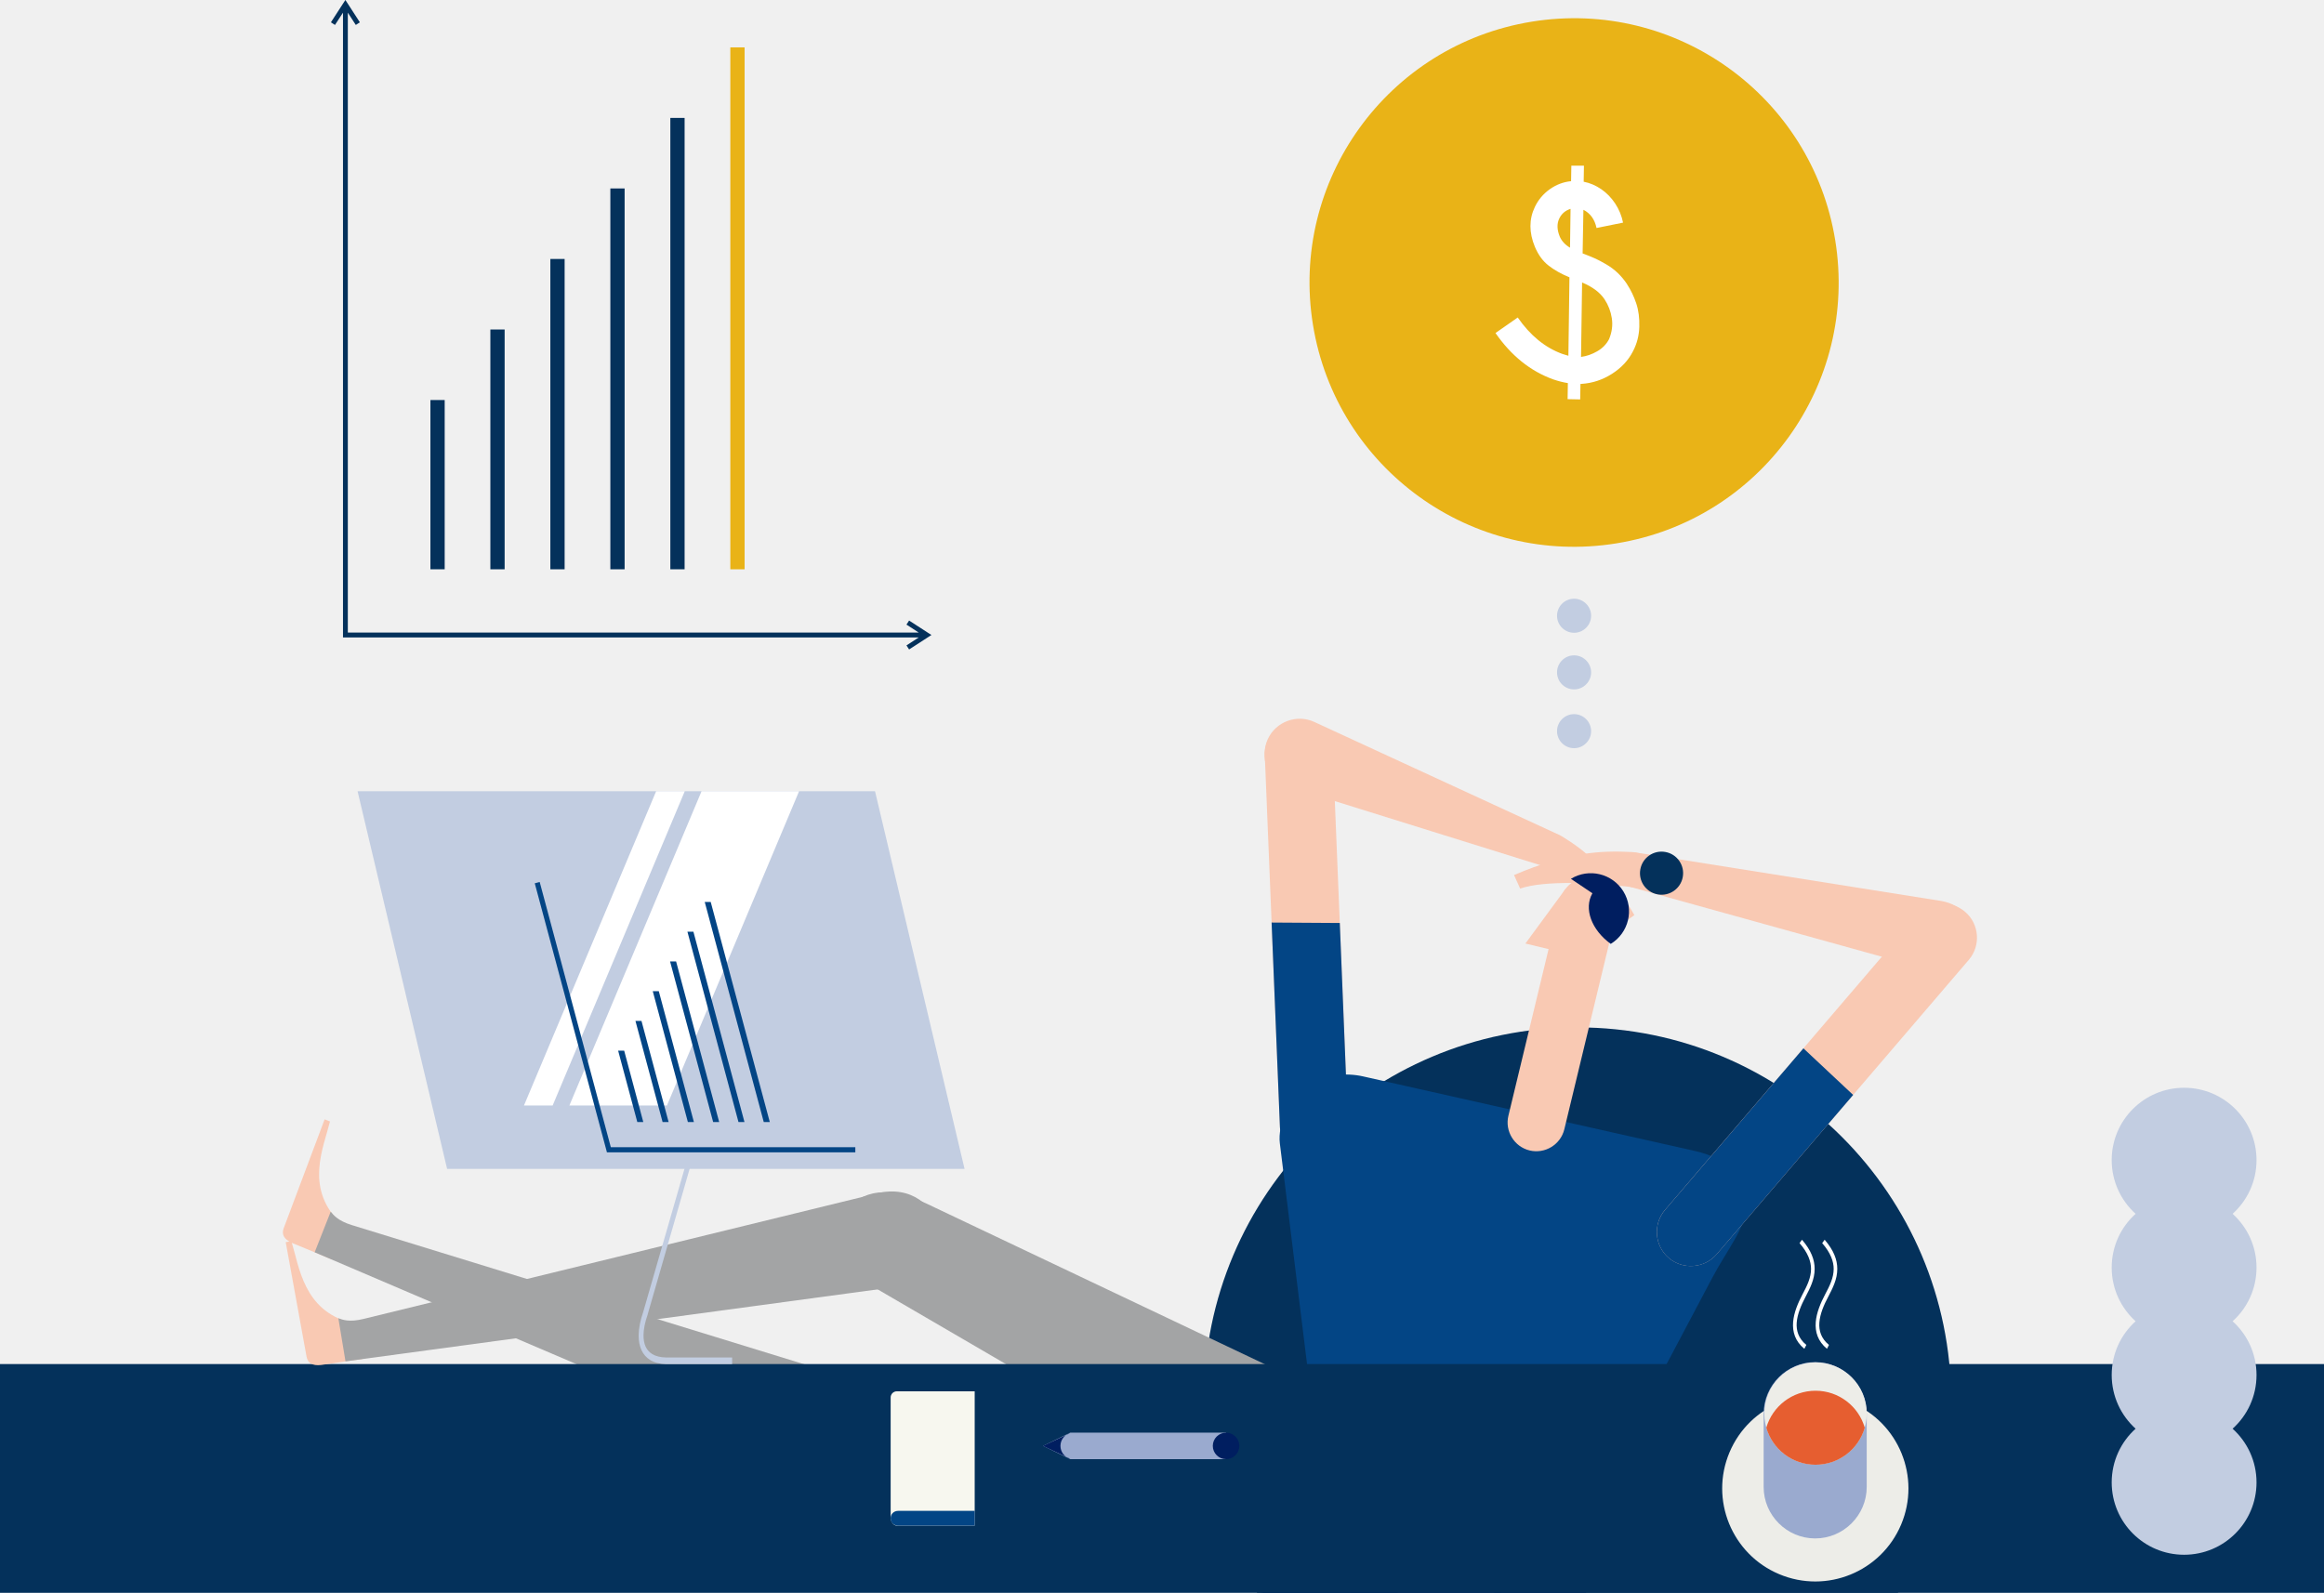
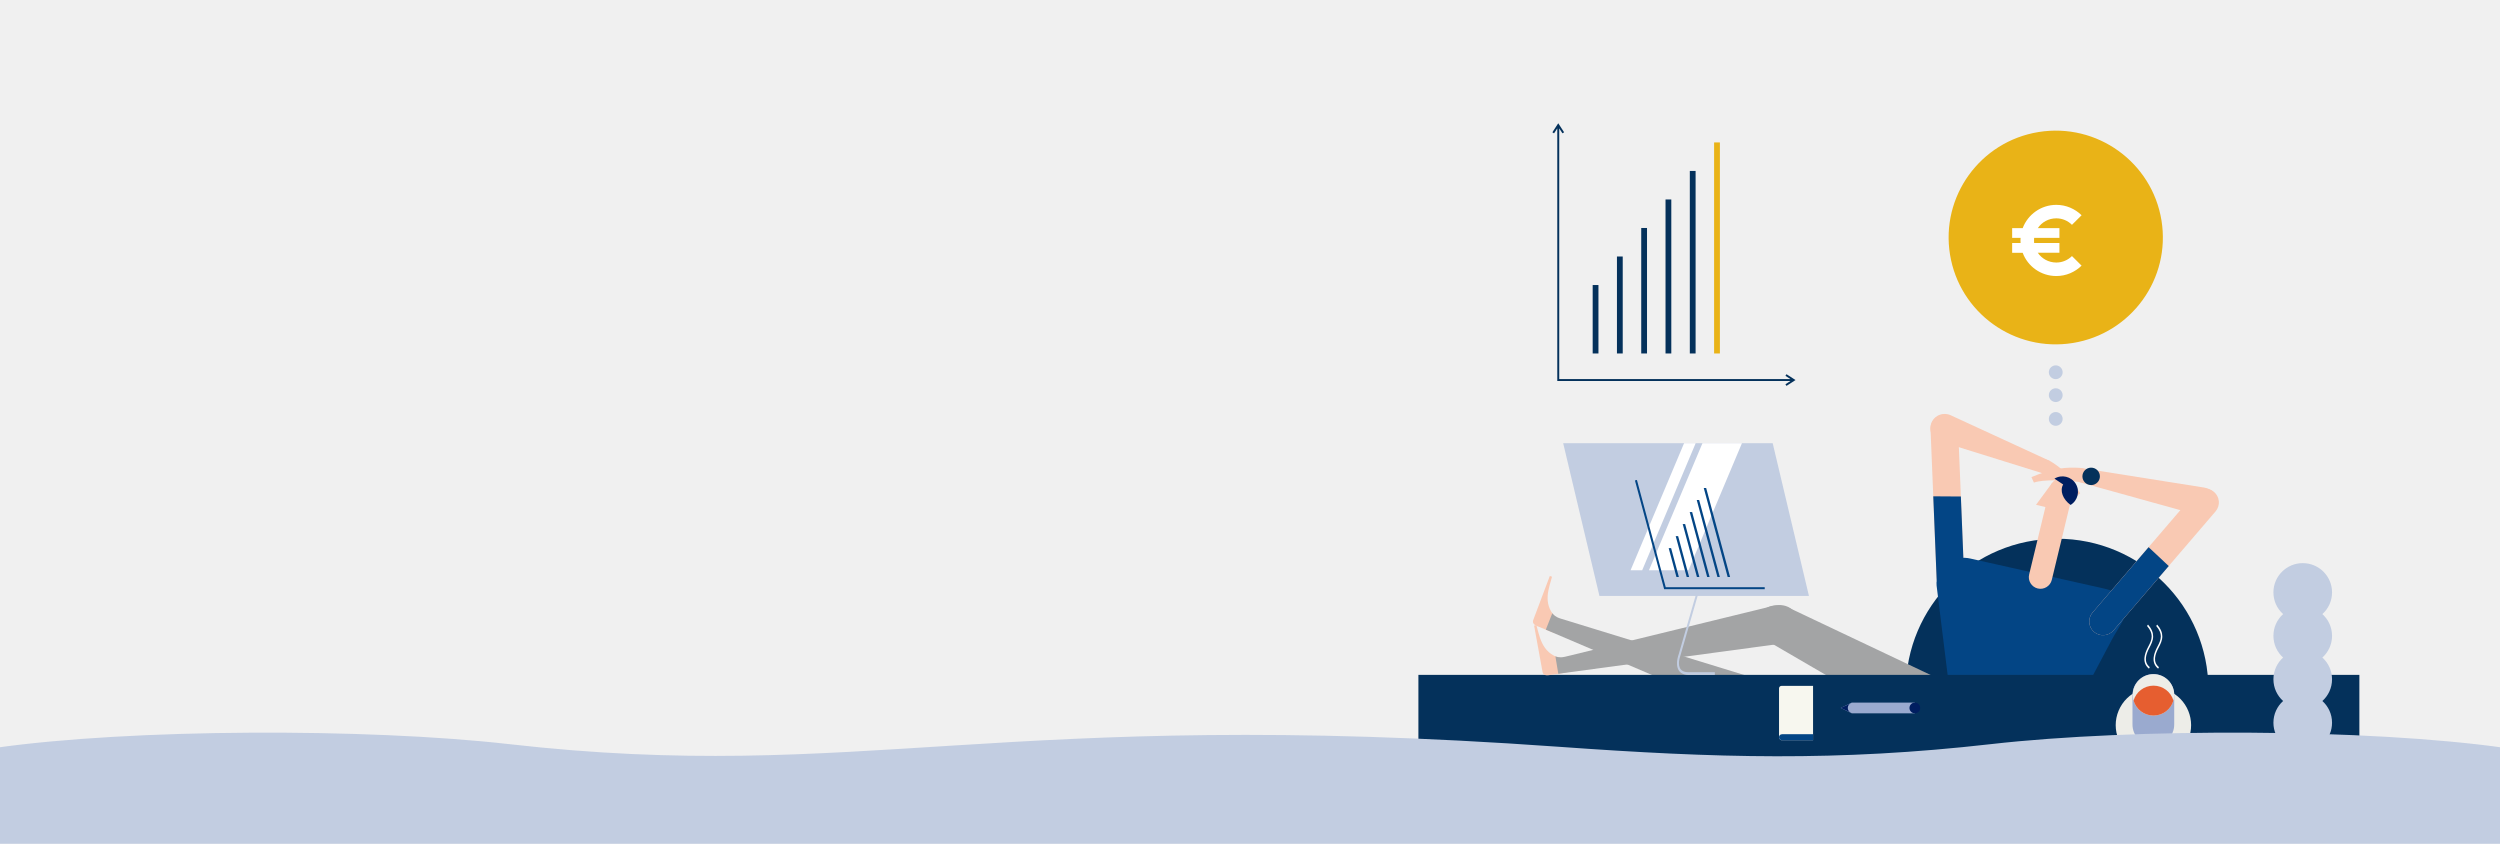
- <svg xmlns="http://www.w3.org/2000/svg" width="442" height="303" viewBox="0 0 442 303" fill="none">
-   <g clip-path="url(#clip0_797_861)">
-     <path fill-rule="evenodd" clip-rule="evenodd" d="M300.025 195.441C339.272 195.441 371.088 227.229 371.088 266.441C371.088 279.816 367.385 292.32 360.952 303H239.099C232.665 292.32 228.962 279.816 228.962 266.441C228.962 227.229 260.779 195.441 300.025 195.441Z" fill="#04315B" />
-     <path fill-rule="evenodd" clip-rule="evenodd" d="M291.698 159.008C293.047 157.484 295.728 158.263 297.143 159.142C301.466 161.828 305.738 165.118 310.84 174.082L308.628 175.663C306.157 171.956 298.794 167.428 293.826 164.866C290.425 163.544 290.065 160.866 291.707 159.016L291.698 159.008Z" fill="#F9C9B3" />
-     <path fill-rule="evenodd" clip-rule="evenodd" d="M241.118 140.611C242.642 137.28 246.63 135.799 249.955 137.33L295.267 158.229C295.728 158.455 296.155 158.681 296.549 158.899L293.818 164.858C293.642 164.808 293.466 164.758 293.298 164.691L244.401 149.441C240.9 148.353 239.593 143.942 241.118 140.611Z" fill="#F9C9B3" />
-     <path fill-rule="evenodd" clip-rule="evenodd" d="M315.623 165.109C315.255 163.075 312.197 162.171 310.295 162.079C304.49 161.795 298.35 162.029 287.954 166.457L289.118 169.034C293.767 167.411 303.636 167.938 309.994 168.708C314.082 169.578 316.067 167.586 315.623 165.117V165.109Z" fill="#F9C9B3" />
-     <path fill-rule="evenodd" clip-rule="evenodd" d="M375.637 179.179C376.207 175.563 373.275 172.039 369.128 171.378L312.658 162.406C312.072 162.322 311.527 162.264 311.016 162.213L310.002 168.692C310.203 168.75 310.405 168.809 310.606 168.859L367.076 184.544C371.122 185.665 375.076 182.794 375.645 179.179H375.637Z" fill="#F9C9B3" />
-     <path fill-rule="evenodd" clip-rule="evenodd" d="M320.046 166.825C319.653 169.051 317.525 170.541 315.288 170.139C313.06 169.746 311.569 167.62 311.971 165.385C312.365 163.159 314.492 161.669 316.729 162.071C318.957 162.464 320.448 164.59 320.046 166.825Z" fill="#04315B" />
-     <path fill-rule="evenodd" clip-rule="evenodd" d="M243.421 214.181L240.556 143.766C240.414 140.209 243.204 137.188 246.764 137.054C250.324 136.92 253.357 139.724 253.499 143.273L256.364 213.687C256.506 217.244 253.717 220.266 250.157 220.399C246.596 220.533 243.564 217.729 243.421 214.181Z" fill="#F9C9B3" />
-     <path fill-rule="evenodd" clip-rule="evenodd" d="M243.429 214.424L241.846 175.496L254.814 175.58L256.372 213.938C256.514 217.361 253.717 220.274 250.156 220.408C246.596 220.542 243.572 217.847 243.429 214.424Z" fill="#034585" />
-     <path fill-rule="evenodd" clip-rule="evenodd" d="M249.042 263.168H309.475V285.457C309.475 292.806 306.375 298.723 301.584 303H256.925C252.142 298.723 249.042 292.806 249.042 285.457V263.168Z" fill="#001E60" />
-     <path fill-rule="evenodd" clip-rule="evenodd" d="M249.025 263.052L243.413 217.487C242.969 213.88 245.222 209.159 248.548 206.657C251.656 204.313 255.987 204.028 259.254 204.765L322.216 218.918C329.328 220.517 332.168 224.258 332.26 228.694C332.352 233.163 328.557 237.591 325.718 242.956L307.941 276.56L249.025 263.06V263.052Z" fill="#034585" />
-     <path fill-rule="evenodd" clip-rule="evenodd" d="M303.409 167.042C306.333 167.745 308.151 170.717 307.447 173.638L297.52 214.817C296.817 217.738 293.843 219.554 290.919 218.851C287.996 218.148 286.178 215.177 286.881 212.255L296.808 171.077C297.512 168.156 300.486 166.339 303.409 167.042Z" fill="#F9C9B3" />
-     <path fill-rule="evenodd" clip-rule="evenodd" d="M302.865 169.93L298.769 167.176C302.195 165.084 306.66 166.163 308.754 169.578C310.848 173.002 309.768 177.463 306.35 179.555C302.689 176.91 301.181 172.851 302.857 169.93H302.865Z" fill="#001E60" />
-     <path fill-rule="evenodd" clip-rule="evenodd" d="M295.686 180.828L297.797 169.026L290.115 179.488L295.686 180.828Z" fill="#F9C9B3" />
-     <path fill-rule="evenodd" clip-rule="evenodd" d="M265.964 303L166.905 245.266C160.053 241.273 158.067 234.954 160.455 231.071C162.792 227.263 167.617 224.793 176.346 229.02L281.42 278.92C289.738 282.946 290.308 290.981 287.585 297.551C286.731 299.602 285.55 301.502 284.042 303.017H265.964V303Z" fill="#A3A4A5" />
-     <path fill-rule="evenodd" clip-rule="evenodd" d="M240.288 303L157.707 283.047C150.092 281.205 146.431 275.798 147.588 271.446C148.718 267.186 152.58 263.478 162.038 265.01L275.556 282.486C284.561 283.942 287.384 291.383 286.664 298.363C286.496 299.97 286.136 301.544 285.558 303.008H240.288V303Z" fill="#001E60" />
-     <path d="M307.437 103.361C334.865 98.913 353.49 73.091 349.038 45.688C344.586 18.284 318.742 -0.325 291.314 4.123C263.886 8.571 245.261 34.392 249.713 61.796C254.165 89.2 280.009 107.809 307.437 103.361Z" fill="#E9B317" />
-     <path d="M309.458 54.085C310.17 55.173 310.748 56.378 311.192 57.7C311.636 59.023 311.829 60.521 311.778 62.178C311.728 63.844 311.326 65.384 310.58 66.815C309.701 68.548 308.361 69.979 306.576 71.117C304.792 72.255 302.865 72.891 300.788 73.025H300.587L300.536 75.98L298.141 75.93L298.191 72.875C297.311 72.741 296.373 72.498 295.384 72.163C291.07 70.598 287.418 67.669 284.427 63.35L288.658 60.396C291.037 63.827 293.86 66.129 297.119 67.317C297.529 67.451 297.914 67.568 298.291 67.677L298.492 52.754C296.926 52.11 295.602 51.365 294.513 50.511C293.424 49.666 292.561 48.477 291.916 46.946C290.794 44.234 290.794 41.698 291.916 39.362C292.561 38.007 293.508 36.885 294.748 35.998C295.988 35.119 297.336 34.608 298.802 34.466L298.853 31.512H301.248L301.198 34.567C302.388 34.801 303.502 35.278 304.541 35.989C305.579 36.701 306.459 37.613 307.188 38.71C307.917 39.815 308.419 41.028 308.687 42.35L303.644 43.372C303.301 41.739 302.471 40.584 301.148 39.907L300.997 48.209C300.997 48.209 301.165 48.26 301.408 48.36C302.287 48.703 302.991 48.988 303.493 49.222C304.004 49.456 304.658 49.808 305.454 50.268C306.25 50.729 306.987 51.273 307.649 51.9C308.31 52.528 308.913 53.248 309.458 54.068V54.085ZM298.601 47.113L298.702 39.731C297.713 40.04 297.001 40.651 296.557 41.564C296.08 42.551 296.113 43.706 296.658 45.029C297.035 45.874 297.68 46.577 298.593 47.113H298.601ZM306.04 64.48C306.585 63.158 306.752 61.843 306.551 60.538C306.35 59.232 305.889 58.035 305.177 56.947C304.298 55.625 302.865 54.553 300.897 53.742L300.696 67.895C301.751 67.761 302.773 67.401 303.778 66.823C304.784 66.246 305.537 65.468 306.048 64.48H306.04Z" fill="white" />
-     <path fill-rule="evenodd" clip-rule="evenodd" d="M299.372 120.373C301.156 120.373 302.614 118.917 302.614 117.134C302.614 115.351 301.156 113.895 299.372 113.895C297.587 113.895 296.13 115.351 296.13 117.134C296.13 118.917 297.587 120.373 299.372 120.373Z" fill="#C2CDE1" />
-     <path fill-rule="evenodd" clip-rule="evenodd" d="M316.662 230.167L364.613 174.165C366.925 171.462 371.038 171.144 373.744 173.454C376.449 175.764 376.768 179.873 374.456 182.577L326.505 238.578C324.193 241.282 320.08 241.6 317.374 239.29C314.668 236.98 314.35 232.87 316.662 230.167Z" fill="#F9C9B3" />
-     <path fill-rule="evenodd" clip-rule="evenodd" d="M316.662 230.167L342.991 199.425L352.449 208.288L326.505 238.587C324.193 241.29 320.08 241.608 317.374 239.298C314.668 236.988 314.35 232.879 316.662 230.175V230.167Z" fill="#034585" />
-     <path fill-rule="evenodd" clip-rule="evenodd" d="M68.156 238.269C67.243 240.713 64.043 239.943 62.627 239.382C61.212 238.821 62.401 239.29 62.292 239.24C60.893 238.654 56.177 236.695 55.507 236.427C53.949 235.716 53.555 234.787 53.932 233.707L61.739 212.934L62.761 213.335C61.547 218.257 58.037 225.723 64.353 232.268C65.584 233.548 69.915 233.582 68.156 238.277V238.269Z" fill="#F9C9B3" />
-     <path fill-rule="evenodd" clip-rule="evenodd" d="M157.104 279.791L59.846 238.218L62.895 230.493C63.398 231.104 64.244 232.226 66.908 233.046L163.076 262.633C175.734 266.525 170.122 285.357 157.104 279.791Z" fill="#A3A4A5" />
-     <path d="M84.575 76.097H81.861V108.295H84.575V76.097Z" fill="#04315B" />
-     <path d="M95.976 62.681H93.262V108.296H95.976V62.681Z" fill="#04315B" />
-     <path d="M107.386 49.264H104.672V108.296H107.386V49.264Z" fill="#04315B" />
-     <path d="M118.795 35.848H116.081V108.296H118.795V35.848Z" fill="#04315B" />
-     <path d="M130.205 22.431H127.491V108.295H130.205V22.431Z" fill="#04315B" />
-     <path d="M141.615 9.014H138.9V108.296H141.615V9.014Z" fill="#E9B317" />
-     <path d="M66.078 0.594L68.441 4.243L67.67 4.746L66.154 2.41V120.331H174.738L172.4 118.816L172.903 118.046L176.547 120.407L177.15 120.792L176.547 121.185L172.903 123.545L172.652 123.16L172.4 122.775L174.738 121.26H65.693H65.232V120.792V2.41L63.708 4.746L63.322 4.495L62.937 4.243L65.299 0.594L65.693 0L66.078 0.594Z" fill="#04315B" />
-     <path d="M442 259.478H0V303H442V259.478Z" fill="#04315B" />
-     <path fill-rule="evenodd" clip-rule="evenodd" d="M72.856 254.757C73.325 257.318 70.183 258.297 68.684 258.548C67.184 258.791 68.441 258.582 68.324 258.599C66.824 258.816 61.773 259.553 61.061 259.662C59.36 259.854 58.548 259.252 58.313 258.13L54.342 236.293L55.423 236.118C56.906 240.964 57.735 249.174 66.514 251.551C68.231 252.012 71.968 249.827 72.864 254.757H72.856Z" fill="#F9C9B3" />
-     <path fill-rule="evenodd" clip-rule="evenodd" d="M170.532 244.789L65.71 258.967L64.353 250.773C65.098 251.041 66.405 251.568 69.111 250.907L166.846 227.003C179.713 223.856 184.564 242.897 170.532 244.789Z" fill="#A3A4A5" />
-     <path d="M131.294 221.889L123.185 250.02V250.053C122.657 251.552 122.397 252.874 122.389 254.004C122.389 254.849 122.515 255.569 122.791 256.172C123.068 256.766 123.478 257.235 124.039 257.578C124.71 257.988 125.572 258.206 126.636 258.231H139.244V259.486H126.636C125.438 259.461 124.441 259.202 123.662 258.716C122.925 258.264 122.372 257.628 122.004 256.833C121.635 256.038 121.459 255.084 121.468 253.996C121.476 252.698 121.769 251.208 122.339 249.551L130.439 221.446L131.319 221.889H131.294Z" fill="#C2CDE1" />
-     <path fill-rule="evenodd" clip-rule="evenodd" d="M68.005 150.512H166.419L183.45 222.358H85.036L68.005 150.512Z" fill="#C2CDE1" />
-     <path fill-rule="evenodd" clip-rule="evenodd" d="M133.43 150.512H151.977L126.846 210.297H108.291L133.43 150.512Z" fill="white" />
-     <path fill-rule="evenodd" clip-rule="evenodd" d="M124.793 150.512H130.239L105.107 210.297H99.654L124.793 150.512Z" fill="white" />
-     <path fill-rule="evenodd" clip-rule="evenodd" d="M117.564 199.869H118.712L122.347 213.444H121.208L117.564 199.869Z" fill="#034585" />
-     <path fill-rule="evenodd" clip-rule="evenodd" d="M120.856 194.21H122.004L127.164 213.444H126.016L120.856 194.21Z" fill="#034585" />
-     <path fill-rule="evenodd" clip-rule="evenodd" d="M124.148 188.553H125.296L131.973 213.444H130.825L124.148 188.553Z" fill="#034585" />
-     <path fill-rule="evenodd" clip-rule="evenodd" d="M127.44 182.895H128.588L136.781 213.444H135.633L127.44 182.895Z" fill="#034585" />
-     <path fill-rule="evenodd" clip-rule="evenodd" d="M130.741 177.237H131.88L141.59 213.444H140.45L130.741 177.237Z" fill="#034585" />
-     <path fill-rule="evenodd" clip-rule="evenodd" d="M134.033 171.579H135.172L146.406 213.444H145.258L134.033 171.579Z" fill="#034585" />
-     <path d="M102.644 167.779L116.173 218.232H162.674V219.203H115.805H115.428L115.336 218.843L101.706 168.03L102.644 167.779Z" fill="#034585" />
-     <path fill-rule="evenodd" clip-rule="evenodd" d="M170.566 264.667H185.377V290.228H170.566C169.921 290.228 169.393 289.399 169.393 288.755V265.839C169.393 265.194 169.921 264.667 170.566 264.667Z" fill="#F7F7EF" />
-     <path fill-rule="evenodd" clip-rule="evenodd" d="M170.868 287.407H185.385V290.228H170.868C168.899 290.228 168.899 287.407 170.868 287.407Z" fill="#034585" />
-     <path fill-rule="evenodd" clip-rule="evenodd" d="M203.555 272.534L198.369 275.053L203.555 277.573H233.184V275.053V272.534H203.555Z" fill="#9AAACF" />
-     <path fill-rule="evenodd" clip-rule="evenodd" d="M230.663 275.053C230.663 276.443 231.794 277.573 233.185 277.573C234.575 277.573 235.706 276.443 235.706 275.053C235.706 273.664 234.575 272.534 233.185 272.534C231.794 272.534 230.663 273.664 230.663 275.053Z" fill="#001E60" />
-     <path fill-rule="evenodd" clip-rule="evenodd" d="M203.555 277.489L198.361 275.054L203.555 272.618C202.449 272.911 201.687 273.915 201.687 275.054C201.687 276.192 202.457 277.196 203.555 277.489Z" fill="#001E60" />
-     <path fill-rule="evenodd" clip-rule="evenodd" d="M406.171 271.781C403.373 274.3 401.623 277.941 401.623 282.001C401.623 289.6 407.788 295.76 415.394 295.76C423.001 295.76 429.166 289.6 429.166 282.001C429.166 277.941 427.407 274.3 424.618 271.781C427.416 269.262 429.166 265.621 429.166 261.562C429.166 257.502 427.407 253.862 424.618 251.342C427.416 248.823 429.166 245.182 429.166 241.123C429.166 237.064 427.407 233.423 424.618 230.904C427.416 228.384 429.166 224.743 429.166 220.684C429.166 213.084 423.001 206.924 415.394 206.924C407.788 206.924 401.623 213.084 401.623 220.684C401.623 224.743 403.382 228.384 406.171 230.904C403.373 233.423 401.623 237.064 401.623 241.123C401.623 245.182 403.382 248.823 406.171 251.342C403.373 253.862 401.623 257.502 401.623 261.562C401.623 265.621 403.382 269.262 406.171 271.781Z" fill="#C2CDE1" />
-     <path fill-rule="evenodd" clip-rule="evenodd" d="M299.372 131.145C301.156 131.145 302.614 129.688 302.614 127.906C302.614 126.123 301.156 124.667 299.372 124.667C297.587 124.667 296.13 126.123 296.13 127.906C296.13 129.688 297.587 131.145 299.372 131.145Z" fill="#C2CDE1" />
-     <path fill-rule="evenodd" clip-rule="evenodd" d="M299.372 142.327C301.156 142.327 302.614 140.87 302.614 139.088C302.614 137.305 301.156 135.849 299.372 135.849C297.587 135.849 296.13 137.305 296.13 139.088C296.13 140.87 297.587 142.327 299.372 142.327Z" fill="#C2CDE1" />
-     <path d="M361.577 290.009C365.37 281.002 361.137 270.628 352.122 266.838C343.107 263.048 332.724 267.278 328.931 276.285C325.138 285.292 329.371 295.666 338.386 299.455C347.4 303.245 357.784 299.016 361.577 290.009Z" fill="#EDEDE8" />
-     <path fill-rule="evenodd" clip-rule="evenodd" d="M345.228 259.118C339.833 259.118 335.427 263.529 335.427 268.91V282.863C335.427 288.253 339.841 292.655 345.228 292.655C350.623 292.655 355.029 288.244 355.029 282.863V268.91C355.029 263.52 350.614 259.118 345.228 259.118Z" fill="#9AAACF" />
-     <path fill-rule="evenodd" clip-rule="evenodd" d="M345.295 259.16C339.908 259.16 335.552 263.52 335.552 268.894C335.552 274.267 339.917 278.628 345.295 278.628C350.673 278.628 355.037 274.267 355.037 268.894C355.037 263.52 350.673 259.16 345.295 259.16Z" fill="#EDEDE8" />
-     <path fill-rule="evenodd" clip-rule="evenodd" d="M335.929 271.597C337.102 275.665 340.847 278.636 345.295 278.636C349.743 278.636 353.488 275.665 354.66 271.597C353.488 267.529 349.743 264.558 345.295 264.558C340.847 264.558 337.102 267.529 335.929 271.597Z" fill="#E65E30" />
-     <path d="M347.021 235.825C347.9 236.846 348.503 237.8 348.88 238.712C349.274 239.641 349.433 240.528 349.433 241.374C349.433 242.37 349.215 243.299 348.88 244.186C348.554 245.048 348.126 245.877 347.699 246.697C346.87 248.254 346.149 249.961 346.024 251.576C345.906 253.125 346.35 254.615 347.85 255.845L347.473 256.582C345.714 255.134 345.194 253.359 345.337 251.501C345.479 249.71 346.25 247.877 347.129 246.212C347.548 245.425 347.959 244.63 348.26 243.818C348.554 243.031 348.746 242.219 348.746 241.382C348.746 240.671 348.604 239.926 348.269 239.122C347.925 238.294 347.372 237.415 346.56 236.478L347.029 235.833L347.021 235.825Z" fill="white" />
-     <path d="M342.715 235.825C343.594 236.846 344.198 237.8 344.575 238.712C344.968 239.641 345.127 240.528 345.127 241.374C345.127 242.37 344.91 243.299 344.575 244.186C344.248 245.048 343.821 245.877 343.393 246.697C342.564 248.254 341.844 249.961 341.718 251.576C341.601 253.125 342.045 254.615 343.544 255.845L343.167 256.582C341.408 255.134 340.889 253.359 341.031 251.501C341.174 249.71 341.944 247.877 342.824 246.212C343.243 245.425 343.653 244.63 343.955 243.818C344.248 243.031 344.441 242.219 344.441 241.382C344.441 240.671 344.298 239.926 343.963 239.122C343.62 238.294 343.067 237.415 342.254 236.478L342.723 235.833L342.715 235.825Z" fill="white" />
+ <svg xmlns="http://www.w3.org/2000/svg" width="1440" height="486" viewBox="0 0 1440 486" fill="none">
+   <g clip-path="url(#clip0_1380_11)">
+     <path fill-rule="evenodd" clip-rule="evenodd" d="M1184.9 310.302C1233.03 310.302 1272.04 349.224 1272.04 397.236C1272.04 413.613 1267.5 428.923 1259.61 442H1110.19C1102.3 428.923 1097.76 413.613 1097.76 397.236C1097.76 349.224 1136.78 310.302 1184.9 310.302Z" fill="#04315B" />
+     <path fill-rule="evenodd" clip-rule="evenodd" d="M1174.69 265.692C1176.35 263.827 1179.63 264.78 1181.37 265.856C1186.67 269.146 1191.91 273.174 1198.17 284.149L1195.45 286.086C1192.42 281.546 1183.39 276.002 1177.3 272.866C1173.13 271.247 1172.69 267.968 1174.7 265.703L1174.69 265.692Z" fill="#F9C9B3" />
+     <path fill-rule="evenodd" clip-rule="evenodd" d="M1112.67 243.167C1114.54 239.088 1119.43 237.275 1123.51 239.15L1179.07 264.739C1179.63 265.016 1180.16 265.293 1180.64 265.559L1177.29 272.856C1177.08 272.794 1176.86 272.733 1176.66 272.651L1116.7 253.979C1112.4 252.647 1110.8 247.246 1112.67 243.167Z" fill="#F9C9B3" />
+     <path fill-rule="evenodd" clip-rule="evenodd" d="M1204.03 273.163C1203.58 270.673 1199.83 269.566 1197.5 269.454C1190.38 269.105 1182.85 269.392 1170.1 274.813L1171.53 277.97C1177.23 275.982 1189.33 276.627 1197.13 277.57C1202.14 278.636 1204.58 276.197 1204.03 273.174V273.163Z" fill="#F9C9B3" />
+     <path fill-rule="evenodd" clip-rule="evenodd" d="M1277.62 290.39C1278.32 285.963 1274.73 281.649 1269.64 280.839L1200.4 269.853C1199.68 269.751 1199.01 269.679 1198.38 269.618L1197.14 277.55C1197.39 277.621 1197.63 277.693 1197.88 277.755L1267.12 296.959C1272.09 298.333 1276.93 294.818 1277.63 290.39H1277.62Z" fill="#F9C9B3" />
+     <path fill-rule="evenodd" clip-rule="evenodd" d="M1209.46 275.264C1208.97 277.99 1206.36 279.814 1203.62 279.323C1200.89 278.841 1199.06 276.238 1199.55 273.502C1200.04 270.776 1202.64 268.952 1205.39 269.443C1208.12 269.925 1209.95 272.528 1209.46 275.264Z" fill="#04315B" />
+     <path fill-rule="evenodd" clip-rule="evenodd" d="M1115.49 333.248L1111.98 247.031C1111.81 242.675 1115.23 238.976 1119.59 238.812C1123.96 238.648 1127.68 242.081 1127.85 246.426L1131.36 332.643C1131.54 336.998 1128.12 340.698 1123.75 340.862C1119.39 341.026 1115.67 337.593 1115.49 333.248Z" fill="#F9C9B3" />
+     <path fill-rule="evenodd" clip-rule="evenodd" d="M1115.5 333.545L1113.56 285.881L1129.46 285.984L1131.37 332.951C1131.55 337.142 1128.12 340.708 1123.75 340.872C1119.39 341.036 1115.68 337.737 1115.5 333.545Z" fill="#034585" />
+     <path fill-rule="evenodd" clip-rule="evenodd" d="M1122.39 393.229H1196.49V420.52C1196.49 429.518 1192.69 436.763 1186.81 442H1132.05C1126.19 436.763 1122.39 429.518 1122.39 420.52V393.229Z" fill="#001E60" />
+     <path fill-rule="evenodd" clip-rule="evenodd" d="M1122.37 393.086L1115.48 337.296C1114.94 332.879 1117.7 327.099 1121.78 324.035C1125.59 321.165 1130.9 320.817 1134.91 321.719L1212.12 339.048C1220.84 341.006 1224.32 345.586 1224.43 351.018C1224.55 356.49 1219.89 361.912 1216.41 368.481L1194.61 409.627L1122.37 393.096V393.086Z" fill="#034585" />
+     <path fill-rule="evenodd" clip-rule="evenodd" d="M1189.05 275.531C1192.64 276.392 1194.87 280.03 1194.01 283.606L1181.83 334.027C1180.97 337.603 1177.32 339.827 1173.74 338.966C1170.15 338.106 1167.92 334.467 1168.79 330.891L1180.96 280.47C1181.82 276.894 1185.47 274.67 1189.05 275.531Z" fill="#F9C9B3" />
+     <path fill-rule="evenodd" clip-rule="evenodd" d="M1188.39 279.066L1183.36 275.695C1187.56 273.133 1193.04 274.455 1195.61 278.636C1198.18 282.827 1196.85 288.289 1192.66 290.851C1188.17 287.613 1186.32 282.643 1188.38 279.066H1188.39Z" fill="#001E60" />
+     <path fill-rule="evenodd" clip-rule="evenodd" d="M1179.58 292.409L1182.17 277.959L1172.75 290.77L1179.58 292.409Z" fill="#F9C9B3" />
+     <path fill-rule="evenodd" clip-rule="evenodd" d="M1143.14 442L1021.67 371.309C1013.26 366.421 1010.83 358.684 1013.76 353.928C1016.62 349.266 1022.54 346.242 1033.24 351.418L1162.09 412.517C1172.29 417.446 1172.99 427.284 1169.65 435.329C1168.6 437.84 1167.15 440.166 1165.3 442.021H1143.14V442Z" fill="#A3A4A5" />
+     <path fill-rule="evenodd" clip-rule="evenodd" d="M1111.65 442L1010.39 417.569C1001.05 415.314 996.561 408.694 997.978 403.365C999.365 398.149 1004.1 393.609 1015.7 395.484L1154.9 416.882C1165.94 418.665 1169.4 427.776 1168.52 436.323C1168.31 438.29 1167.87 440.217 1167.16 442.01H1111.65V442Z" fill="#001E60" />
+     <path d="M1193.99 197.558C1227.63 192.111 1250.47 160.495 1245.01 126.941C1239.55 93.387 1207.86 70.602 1174.22 76.048C1140.59 81.495 1117.75 113.111 1123.21 146.665C1128.67 180.219 1160.36 203.004 1193.99 197.558Z" fill="#E9B317" />
+     <g clip-path="url(#clip1_1380_11)">
+       <path d="M1193.45 147.495L1198.99 153.014C1195.23 156.694 1190.1 158.993 1184.43 158.993C1175.53 158.993 1167.95 153.414 1165.06 145.596H1159V139.963H1163.86C1163.8 139.503 1163.8 138.983 1163.8 138.523C1163.8 138.003 1163.8 137.543 1163.86 137.03H1159V131.398H1165.07C1168.02 123.579 1175.59 118 1184.43 118C1190.1 118 1195.24 120.3 1199 123.979L1193.45 129.498C1191.14 127.199 1187.96 125.759 1184.43 125.759C1179.98 125.759 1176.05 127.998 1173.8 131.391H1186.23V137.024H1171.66C1171.66 137.543 1171.6 138.003 1171.6 138.517C1171.6 138.977 1171.6 139.497 1171.66 139.956H1186.23V145.589H1173.75C1176.06 148.982 1179.99 151.221 1184.44 151.221C1187.96 151.221 1191.15 149.781 1193.46 147.482L1193.45 147.495Z" fill="white" />
+     </g>
+     <path fill-rule="evenodd" clip-rule="evenodd" d="M1184.1 218.388C1186.29 218.388 1188.08 216.604 1188.08 214.422C1188.08 212.239 1186.29 210.456 1184.1 210.456C1181.91 210.456 1180.13 212.239 1180.13 214.422C1180.13 216.604 1181.91 218.388 1184.1 218.388Z" fill="#C2CDE1" />
+     <path fill-rule="evenodd" clip-rule="evenodd" d="M1205.31 352.822L1264.1 284.252C1266.94 280.942 1271.98 280.552 1275.3 283.381C1278.62 286.209 1279.01 291.241 1276.17 294.551L1217.38 363.121C1214.54 366.431 1209.5 366.821 1206.18 363.992C1202.86 361.164 1202.47 356.132 1205.31 352.822Z" fill="#F9C9B3" />
+     <path fill-rule="evenodd" clip-rule="evenodd" d="M1205.31 352.821L1237.59 315.18L1249.19 326.033L1217.38 363.131C1214.54 366.441 1209.5 366.83 1206.18 364.002C1202.86 361.173 1202.47 356.142 1205.31 352.832V352.821Z" fill="#034585" />
+     <path fill-rule="evenodd" clip-rule="evenodd" d="M900.576 362.742C899.456 365.734 895.532 364.791 893.796 364.105C892.06 363.418 893.519 363.992 893.385 363.93C891.67 363.213 885.886 360.815 885.065 360.487C883.154 359.616 882.671 358.478 883.133 357.156L892.707 331.721L893.96 332.213C892.471 338.238 888.167 347.38 895.912 355.394C897.422 356.962 902.733 357.003 900.576 362.752V362.742Z" fill="#F9C9B3" />
+     <path fill-rule="evenodd" clip-rule="evenodd" d="M1009.65 413.582L890.386 362.68L894.125 353.221C894.741 353.969 895.779 355.343 899.045 356.347L1016.97 392.574C1032.49 397.339 1025.61 420.397 1009.65 413.582Z" fill="#A3A4A5" />
+     <path d="M920.71 164.175H917.381V203.6H920.71V164.175Z" fill="#04315B" />
+     <path d="M934.691 147.748H931.362V203.599H934.691V147.748Z" fill="#04315B" />
+     <path d="M948.681 131.32H945.353V203.599H948.681V131.32Z" fill="#04315B" />
+     <path d="M962.672 114.893H959.344V203.6H962.672V114.893Z" fill="#04315B" />
+     <path d="M976.663 98.465H973.335V203.6H976.663V98.465Z" fill="#04315B" />
+     <path d="M990.654 82.037H987.326V203.599H990.654V82.037Z" fill="#E9B317" />
+     <path d="M898.028 71.728L900.925 76.196L899.98 76.811L898.121 73.951V218.336H1031.27L1028.41 216.481L1029.02 215.539L1033.49 218.428L1034.23 218.9L1033.49 219.382L1029.02 222.272L1028.71 221.8L1028.41 221.329L1031.27 219.474H897.556H896.991V218.9V73.951L895.121 76.811L894.649 76.503L894.176 76.196L897.073 71.728L897.556 71L898.028 71.728Z" fill="#04315B" />
+     <path d="M1359 388.71H817V442H1359V388.71Z" fill="#04315B" />
+     <path fill-rule="evenodd" clip-rule="evenodd" d="M906.339 382.93C906.914 386.066 903.062 387.265 901.223 387.573C899.384 387.87 900.925 387.614 900.781 387.634C898.943 387.901 892.748 388.802 891.875 388.936C889.79 389.171 888.793 388.434 888.506 387.06L883.637 360.323L884.962 360.108C886.78 366.042 887.797 376.095 898.562 379.005C900.668 379.569 905.25 376.894 906.349 382.93H906.339Z" fill="#F9C9B3" />
+     <path fill-rule="evenodd" clip-rule="evenodd" d="M1026.11 370.725L897.576 388.085L895.912 378.052C896.826 378.38 898.429 379.026 901.747 378.216L1021.59 348.947C1037.37 345.094 1043.32 368.409 1026.11 370.725Z" fill="#A3A4A5" />
+     <path d="M977.999 342.686L968.055 377.13V377.171C967.408 379.005 967.089 380.625 967.079 382.008C967.079 383.043 967.233 383.924 967.572 384.662C967.911 385.39 968.414 385.964 969.103 386.384C969.924 386.886 970.983 387.153 972.287 387.183H987.747V388.72H972.287C970.818 388.69 969.596 388.372 968.64 387.778C967.736 387.224 967.058 386.445 966.607 385.472C966.155 384.498 965.939 383.33 965.949 381.998C965.959 380.409 966.319 378.585 967.017 376.556L976.951 342.143L978.029 342.686H977.999Z" fill="#C2CDE1" />
+     <path fill-rule="evenodd" clip-rule="evenodd" d="M900.391 255.291H1021.07L1041.95 343.26H921.275L900.391 255.291Z" fill="#C2CDE1" />
+     <path fill-rule="evenodd" clip-rule="evenodd" d="M980.618 255.291H1003.36L972.544 328.492H949.791L980.618 255.291Z" fill="white" />
+     <path fill-rule="evenodd" clip-rule="evenodd" d="M970.027 255.291H976.704L945.887 328.492H939.2L970.027 255.291Z" fill="white" />
+     <path fill-rule="evenodd" clip-rule="evenodd" d="M961.162 315.724H962.569L967.028 332.346H965.631L961.162 315.724Z" fill="#034585" />
+     <path fill-rule="evenodd" clip-rule="evenodd" d="M965.199 308.796H966.607L972.934 332.346H971.527L965.199 308.796Z" fill="#034585" />
+     <path fill-rule="evenodd" clip-rule="evenodd" d="M969.236 301.868H970.644L978.831 332.346H977.423L969.236 301.868Z" fill="#034585" />
+     <path fill-rule="evenodd" clip-rule="evenodd" d="M973.273 294.94H974.681L984.727 332.346H983.32L973.273 294.94Z" fill="#034585" />
+     <path fill-rule="evenodd" clip-rule="evenodd" d="M977.321 288.013H978.718L990.623 332.346H989.226L977.321 288.013Z" fill="#034585" />
+     <path fill-rule="evenodd" clip-rule="evenodd" d="M981.357 281.085H982.754L996.53 332.346H995.122L981.357 281.085Z" fill="#034585" />
+     <path d="M942.867 276.433L959.457 338.208H1016.48V339.397H959.005H958.543L958.43 338.956L941.717 276.74L942.867 276.433Z" fill="#034585" />
+     <path fill-rule="evenodd" clip-rule="evenodd" d="M1026.16 395.064H1044.32V426.362H1026.16C1025.36 426.362 1024.72 425.347 1024.72 424.558V396.499C1024.72 395.71 1025.36 395.064 1026.16 395.064Z" fill="#F7F7EF" />
+     <path fill-rule="evenodd" clip-rule="evenodd" d="M1026.53 422.908H1044.33V426.361H1026.53C1024.11 426.361 1024.11 422.908 1026.53 422.908Z" fill="#034585" />
+     <path fill-rule="evenodd" clip-rule="evenodd" d="M1066.61 404.697L1060.25 407.782L1066.61 410.867H1102.94V407.782V404.697H1066.61Z" fill="#9AAACF" />
+     <path fill-rule="evenodd" clip-rule="evenodd" d="M1099.85 407.782C1099.85 409.483 1101.24 410.867 1102.94 410.867C1104.65 410.867 1106.03 409.483 1106.03 407.782C1106.03 406.081 1104.65 404.697 1102.94 404.697C1101.24 404.697 1099.85 406.081 1099.85 407.782Z" fill="#001E60" />
+     <path fill-rule="evenodd" clip-rule="evenodd" d="M1066.61 410.764L1060.24 407.782L1066.61 404.8C1065.25 405.158 1064.32 406.388 1064.32 407.782C1064.32 409.176 1065.26 410.405 1066.61 410.764Z" fill="#001E60" />
+     <path fill-rule="evenodd" clip-rule="evenodd" d="M1315.07 403.775C1311.63 406.86 1309.49 411.318 1309.49 416.288C1309.49 425.593 1317.05 433.136 1326.38 433.136C1335.7 433.136 1343.26 425.593 1343.26 416.288C1343.26 411.318 1341.11 406.86 1337.68 403.775C1341.12 400.69 1343.26 396.232 1343.26 391.262C1343.26 386.292 1341.11 381.834 1337.68 378.749C1341.12 375.665 1343.26 371.207 1343.26 366.236C1343.26 361.266 1341.11 356.808 1337.68 353.723C1341.12 350.639 1343.26 346.181 1343.26 341.211C1343.26 331.905 1335.7 324.363 1326.38 324.363C1317.05 324.363 1309.49 331.905 1309.49 341.211C1309.49 346.181 1311.64 350.639 1315.07 353.723C1311.63 356.808 1309.49 361.266 1309.49 366.236C1309.49 371.207 1311.64 375.665 1315.07 378.749C1311.63 381.834 1309.49 386.292 1309.49 391.262C1309.49 396.232 1311.64 400.69 1315.07 403.775Z" fill="#C2CDE1" />
+     <path fill-rule="evenodd" clip-rule="evenodd" d="M1184.1 231.577C1186.29 231.577 1188.08 229.793 1188.08 227.611C1188.08 225.428 1186.29 223.645 1184.1 223.645C1181.91 223.645 1180.13 225.428 1180.13 227.611C1180.13 229.793 1181.91 231.577 1184.1 231.577Z" fill="#C2CDE1" />
+     <path fill-rule="evenodd" clip-rule="evenodd" d="M1184.1 245.268C1186.29 245.268 1188.08 243.485 1188.08 241.302C1188.08 239.119 1186.29 237.336 1184.1 237.336C1181.91 237.336 1180.13 239.119 1180.13 241.302C1180.13 243.485 1181.91 245.268 1184.1 245.268Z" fill="#C2CDE1" />
+     <path d="M1260.38 426.094C1265.03 415.065 1259.84 402.363 1248.79 397.723C1237.73 393.082 1225 398.261 1220.35 409.289C1215.7 420.318 1220.89 433.02 1231.94 437.66C1243 442.301 1255.73 437.122 1260.38 426.094Z" fill="#EDEDE8" />
+     <path fill-rule="evenodd" clip-rule="evenodd" d="M1240.33 388.27C1233.72 388.27 1228.31 393.67 1228.31 400.26V417.343C1228.31 423.943 1233.73 429.333 1240.33 429.333C1246.95 429.333 1252.35 423.933 1252.35 417.343V400.26C1252.35 393.66 1246.94 388.27 1240.33 388.27Z" fill="#9AAACF" />
+     <path fill-rule="evenodd" clip-rule="evenodd" d="M1240.42 388.321C1233.81 388.321 1228.47 393.66 1228.47 400.239C1228.47 406.819 1233.82 412.158 1240.42 412.158C1247.01 412.158 1252.36 406.819 1252.36 400.239C1252.36 393.66 1247.01 388.321 1240.42 388.321Z" fill="#EDEDE8" />
+     <path fill-rule="evenodd" clip-rule="evenodd" d="M1228.93 403.549C1230.37 408.53 1234.96 412.168 1240.42 412.168C1245.87 412.168 1250.46 408.53 1251.9 403.549C1250.46 398.569 1245.87 394.931 1240.42 394.931C1234.96 394.931 1230.37 398.569 1228.93 403.549Z" fill="#E65E30" />
+     <path d="M1242.53 359.749C1243.61 360.999 1244.35 362.168 1244.81 363.285C1245.3 364.422 1245.49 365.508 1245.49 366.543C1245.49 367.763 1245.22 368.901 1244.81 369.987C1244.41 371.042 1243.89 372.057 1243.36 373.061C1242.35 374.967 1241.46 377.058 1241.31 379.036C1241.17 380.932 1241.71 382.756 1243.55 384.262L1243.09 385.164C1240.93 383.391 1240.29 381.219 1240.47 378.944C1240.64 376.751 1241.59 374.506 1242.67 372.467C1243.18 371.504 1243.68 370.53 1244.05 369.536C1244.41 368.573 1244.65 367.579 1244.65 366.554C1244.65 365.683 1244.47 364.771 1244.06 363.787C1243.64 362.772 1242.96 361.696 1241.97 360.548L1242.54 359.759L1242.53 359.749Z" fill="white" />
+     <path d="M1237.25 359.749C1238.33 360.999 1239.07 362.168 1239.53 363.285C1240.02 364.422 1240.21 365.508 1240.21 366.543C1240.21 367.763 1239.94 368.901 1239.53 369.987C1239.13 371.042 1238.61 372.057 1238.08 373.061C1237.07 374.967 1236.18 377.058 1236.03 379.036C1235.89 380.932 1236.43 382.756 1238.27 384.262L1237.81 385.164C1235.65 383.391 1235.01 381.219 1235.19 378.944C1235.36 376.751 1236.31 374.506 1237.39 372.467C1237.9 371.504 1238.4 370.53 1238.77 369.536C1239.13 368.573 1239.37 367.579 1239.37 366.554C1239.37 365.683 1239.19 364.771 1238.78 363.787C1238.36 362.772 1237.68 361.696 1236.69 360.548L1237.26 359.759L1237.25 359.749Z" fill="white" />
  </g>
+   <path fill-rule="evenodd" clip-rule="evenodd" d="M1443 486V430.808C1364.43 419.604 1228.4 419.334 1146.91 428.602C1057.83 438.726 988.625 436.647 898.075 430.157C575.885 407.068 495.354 451.58 293.089 428.602C211.597 419.334 75.569 419.604 -3 430.808V486H1443Z" fill="#C2CDE1" />
  <defs>
-     <clipPath id="clip0_797_861">
-       <rect width="442" height="303" fill="white" />
+     <clipPath id="clip0_1380_11">
+       <rect width="542" height="371" fill="white" transform="translate(817 71)" />
+     </clipPath>
+     <clipPath id="clip1_1380_11">
+       <rect width="40" height="41" fill="white" transform="translate(1159 118)" />
    </clipPath>
  </defs>
</svg>
